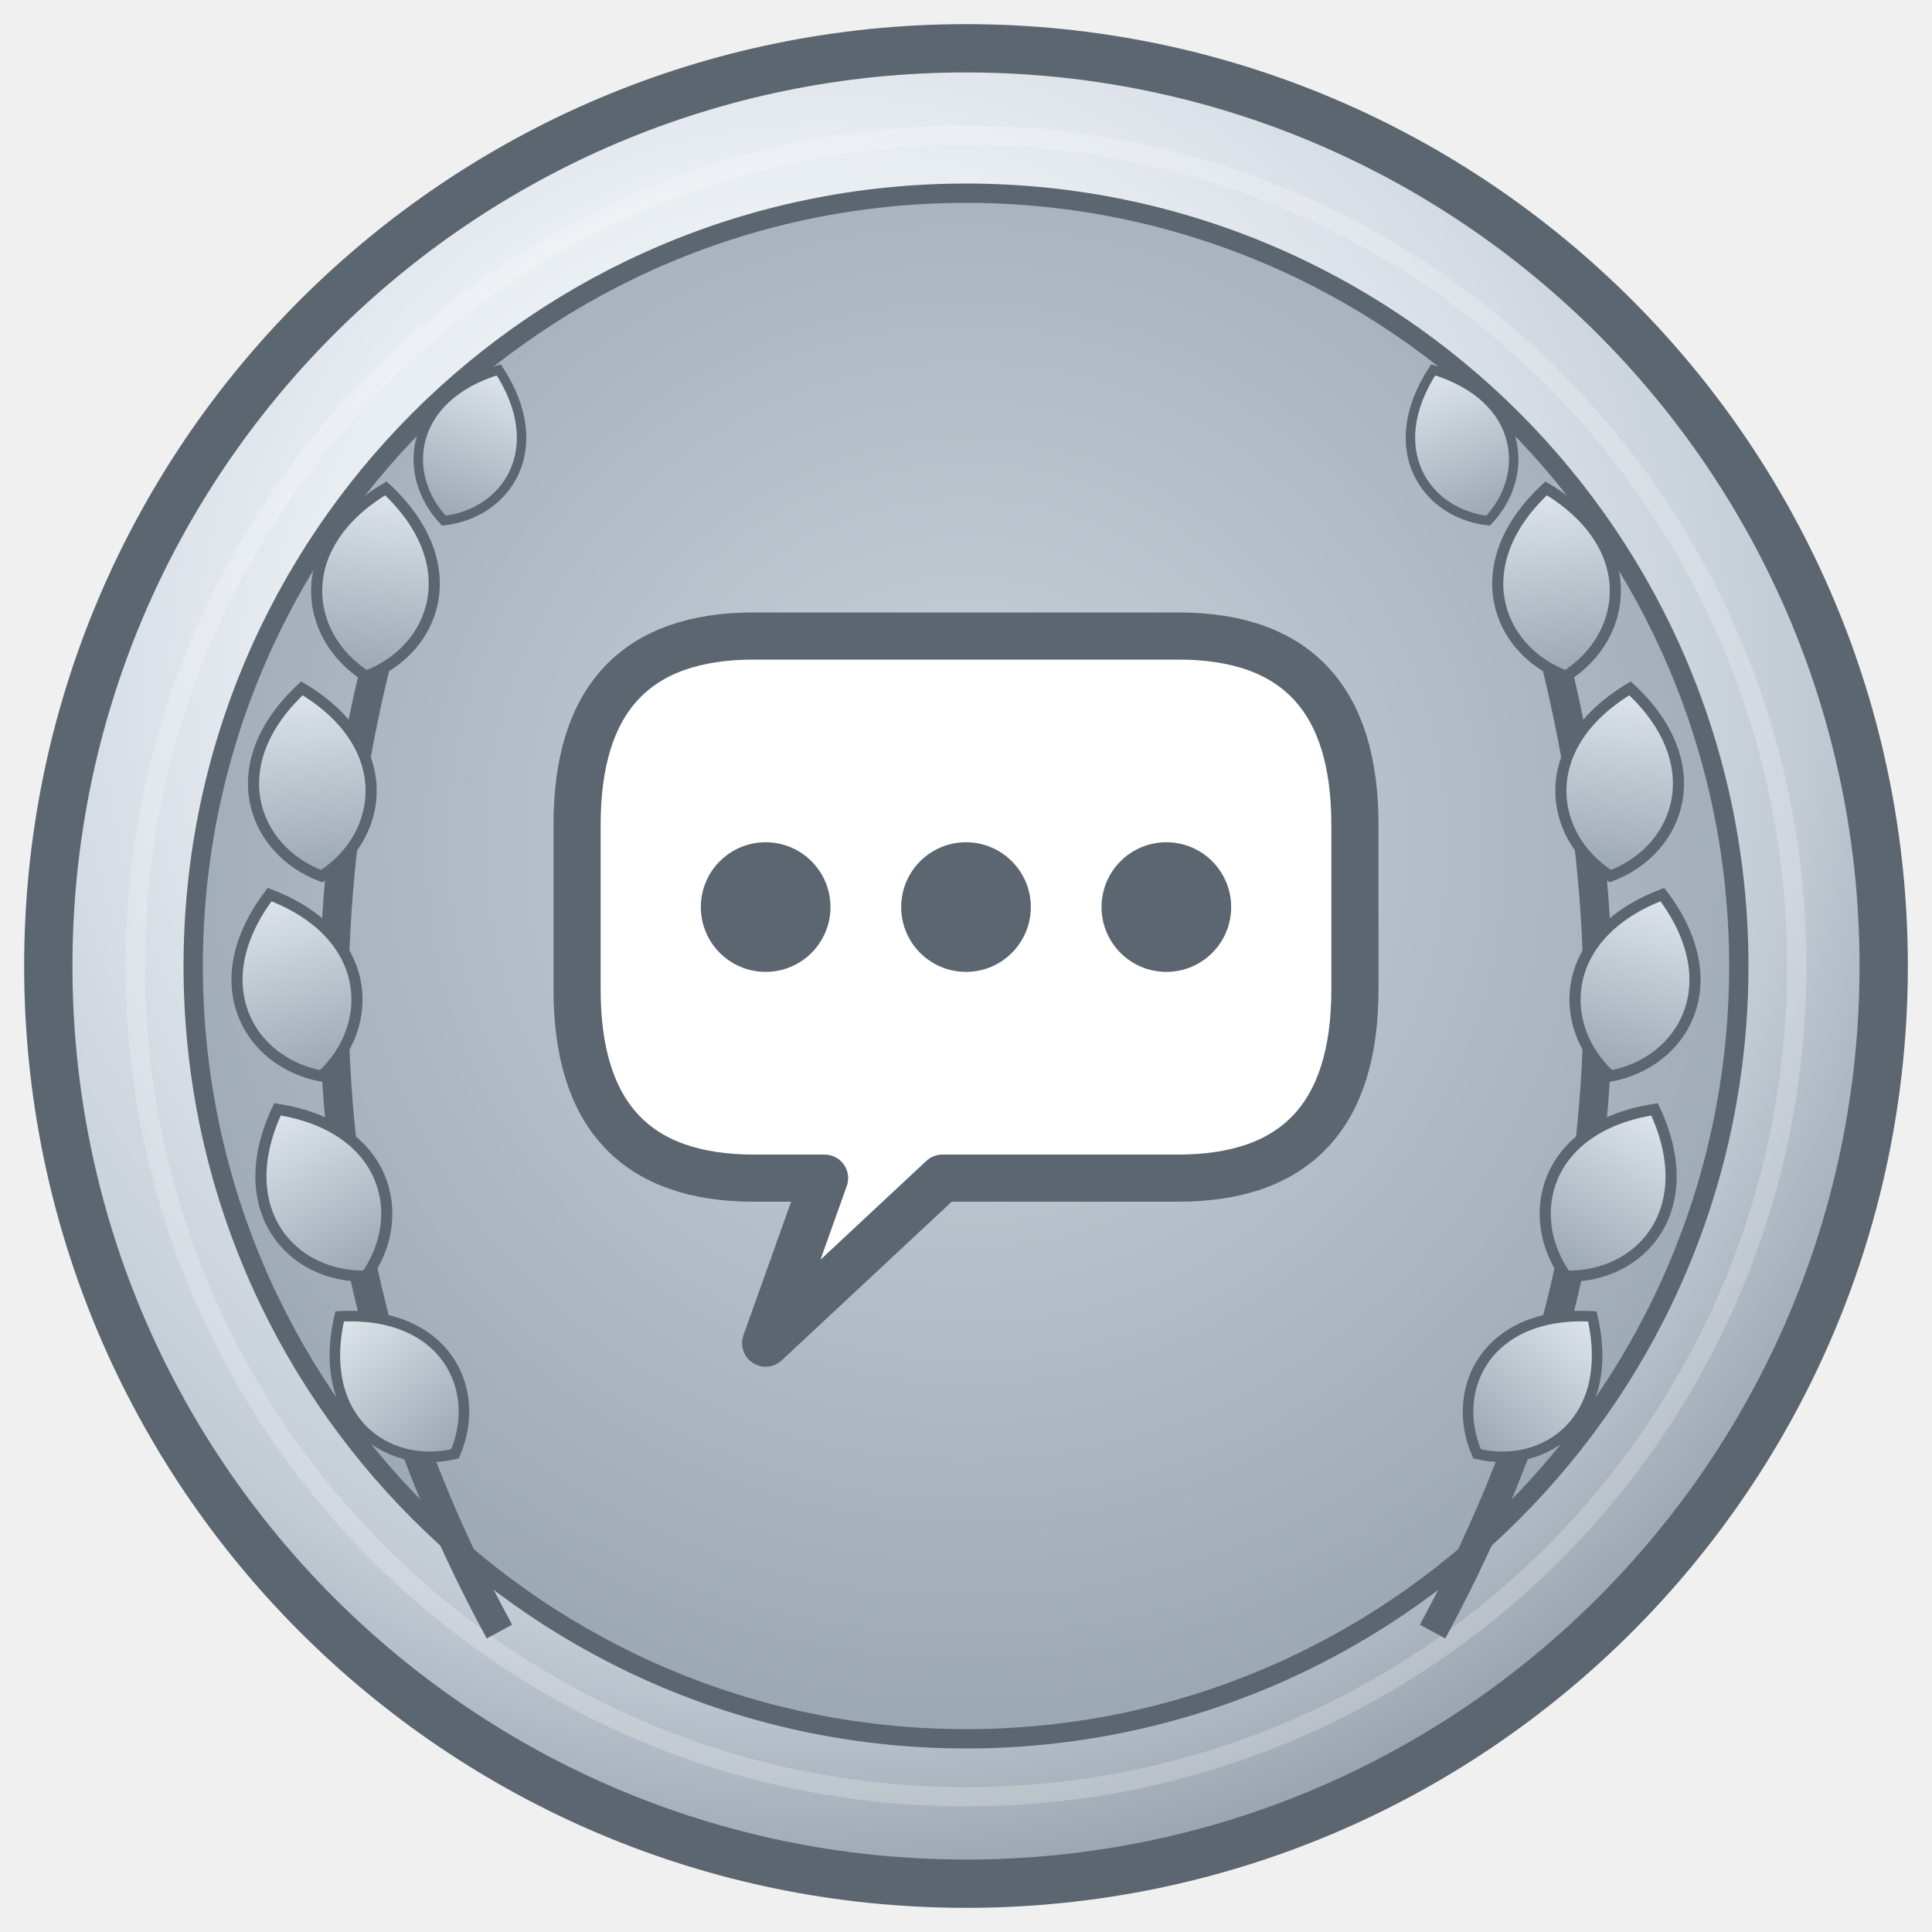
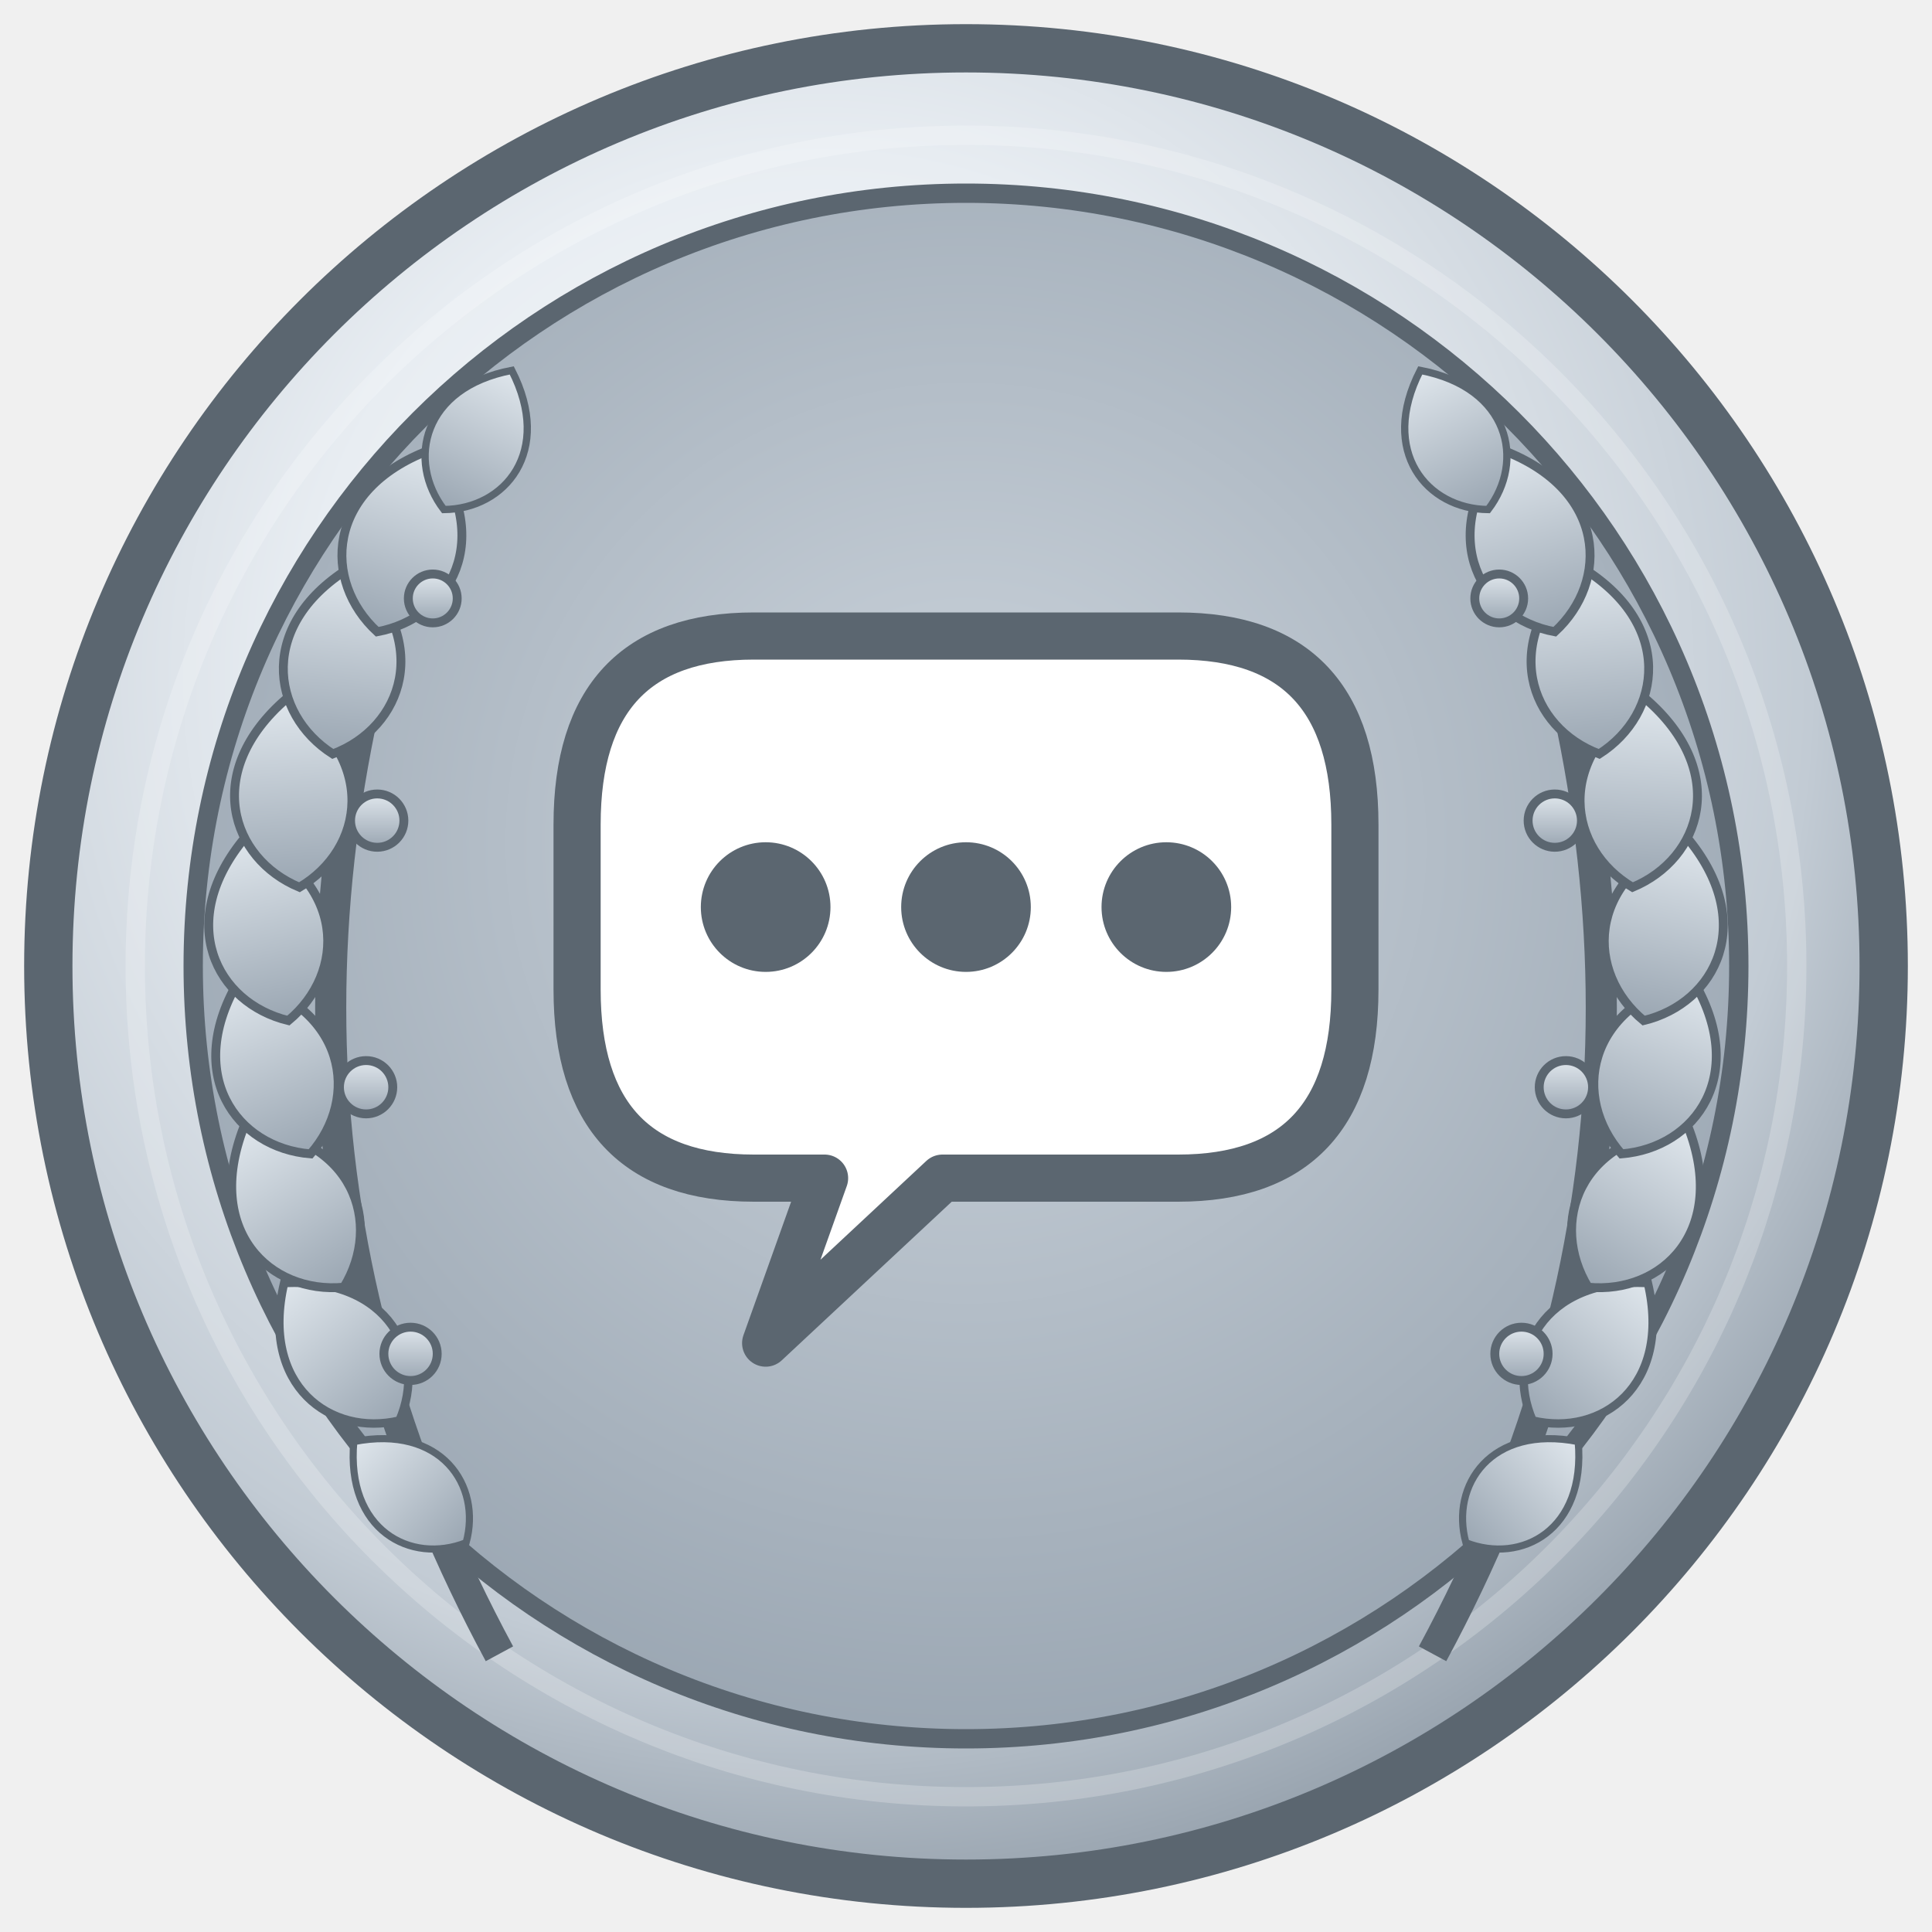
<svg xmlns="http://www.w3.org/2000/svg" viewBox="0 0 200 200" width="200" height="200" role="img" aria-label="Досягнення: Flooder (рівень: срібло)">
  <defs>
    <radialGradient id="metal" cx="42%" cy="34%" r="72%">
      <stop offset="0%" stop-color="#ffffff" />
      <stop offset="40%" stop-color="#e8edf2" />
      <stop offset="76%" stop-color="#c2cbd4" />
      <stop offset="100%" stop-color="#8b97a3" />
    </radialGradient>
    <radialGradient id="field" cx="50%" cy="42%" r="60%">
      <stop offset="0%" stop-color="#cdd5dd" />
      <stop offset="100%" stop-color="#9aa6b2" />
    </radialGradient>
    <linearGradient id="leaf" x1="0" y1="0" x2="0" y2="1">
      <stop offset="0%" stop-color="#dfe6ec" />
      <stop offset="100%" stop-color="#9aa6b2" />
    </linearGradient>
    <path id="lf" d="M0,0 C 6,-3 8,-11 0,-17 C -8,-11 -6,-3 0,0 Z" />
  </defs>
  <circle cx="100" cy="100" r="95" fill="url(#metal)" />
  <circle cx="100" cy="100" r="95" fill="none" stroke="#5b6670" stroke-width="5" />
  <circle cx="100" cy="100" r="86" fill="none" stroke="#ffffff" stroke-opacity="0.22" stroke-width="2" />
  <circle cx="100" cy="100" r="80" fill="url(#field)" stroke="#5b6670" stroke-width="2" />
  <g transform="translate(100 93) scale(1.15) translate(-100 -100)">
-     <g id="wreath-l" fill="url(#leaf)" stroke="#5b6670" stroke-width="1">
-       <path d="M58,166 Q 33,120 50,68" fill="none" stroke="#5b6670" stroke-width="2.6" />
-       <use href="#lf" transform="translate(54,150) rotate(-40) scale(0.95)" />
-       <use href="#lf" transform="translate(46,134) rotate(-28)" />
-       <use href="#lf" transform="translate(42,116) rotate(-16)" />
-       <use href="#lf" transform="translate(42,98) rotate(-6)" />
-       <use href="#lf" transform="translate(46,80) rotate(6)" />
-       <use href="#lf" transform="translate(53,66) rotate(20) scale(0.85)" />
+     <g id="wreath-l" fill="url(#leaf)" stroke="#5b6670" stroke-width="0.8">
+       <path d="M58,168 Q 31,118 52,62" fill="none" stroke="#5b6670" stroke-width="2.8" />
+       <use href="#lf" transform="translate(55,158) rotate(-48) scale(0.8)" />
+       <use href="#lf" transform="translate(49,147) rotate(-40) scale(0.95)" />
+       <use href="#lf" transform="translate(44,135) rotate(-32)" />
+       <use href="#lf" transform="translate(41,123) rotate(-22)" />
+       <use href="#lf" transform="translate(39,111) rotate(-13)" />
+       <use href="#lf" transform="translate(40,99) rotate(-4)" />
+       <use href="#lf" transform="translate(43,87) rotate(6)" />
+       <use href="#lf" transform="translate(47,76) rotate(16)" />
+       <use href="#lf" transform="translate(53,65) rotate(26) scale(0.82)" />
+       <circle cx="50" cy="141" r="2.4" />
+       <circle cx="46" cy="117" r="2.4" />
+       <circle cx="47" cy="93" r="2.4" />
+       <circle cx="52" cy="73" r="2.2" />
    </g>
    <use href="#wreath-l" transform="matrix(-1 0 0 1 200 0)" />
  </g>
  <g transform="translate(100 100) scale(1.22) translate(-100 -100)">
    <path d="M82,72 H118 Q133,72 133,88 V102 Q133,118 118,118 H98 L83,132 L88,118 H82 Q67,118 67,102 V88 Q67,72 82,72 Z" fill="#ffffff" stroke="#5b6670" stroke-width="4" stroke-linejoin="round" />
    <circle cx="83" cy="95" r="5.5" fill="#5b6670" />
    <circle cx="100" cy="95" r="5.5" fill="#5b6670" />
    <circle cx="117" cy="95" r="5.5" fill="#5b6670" />
  </g>
</svg>
